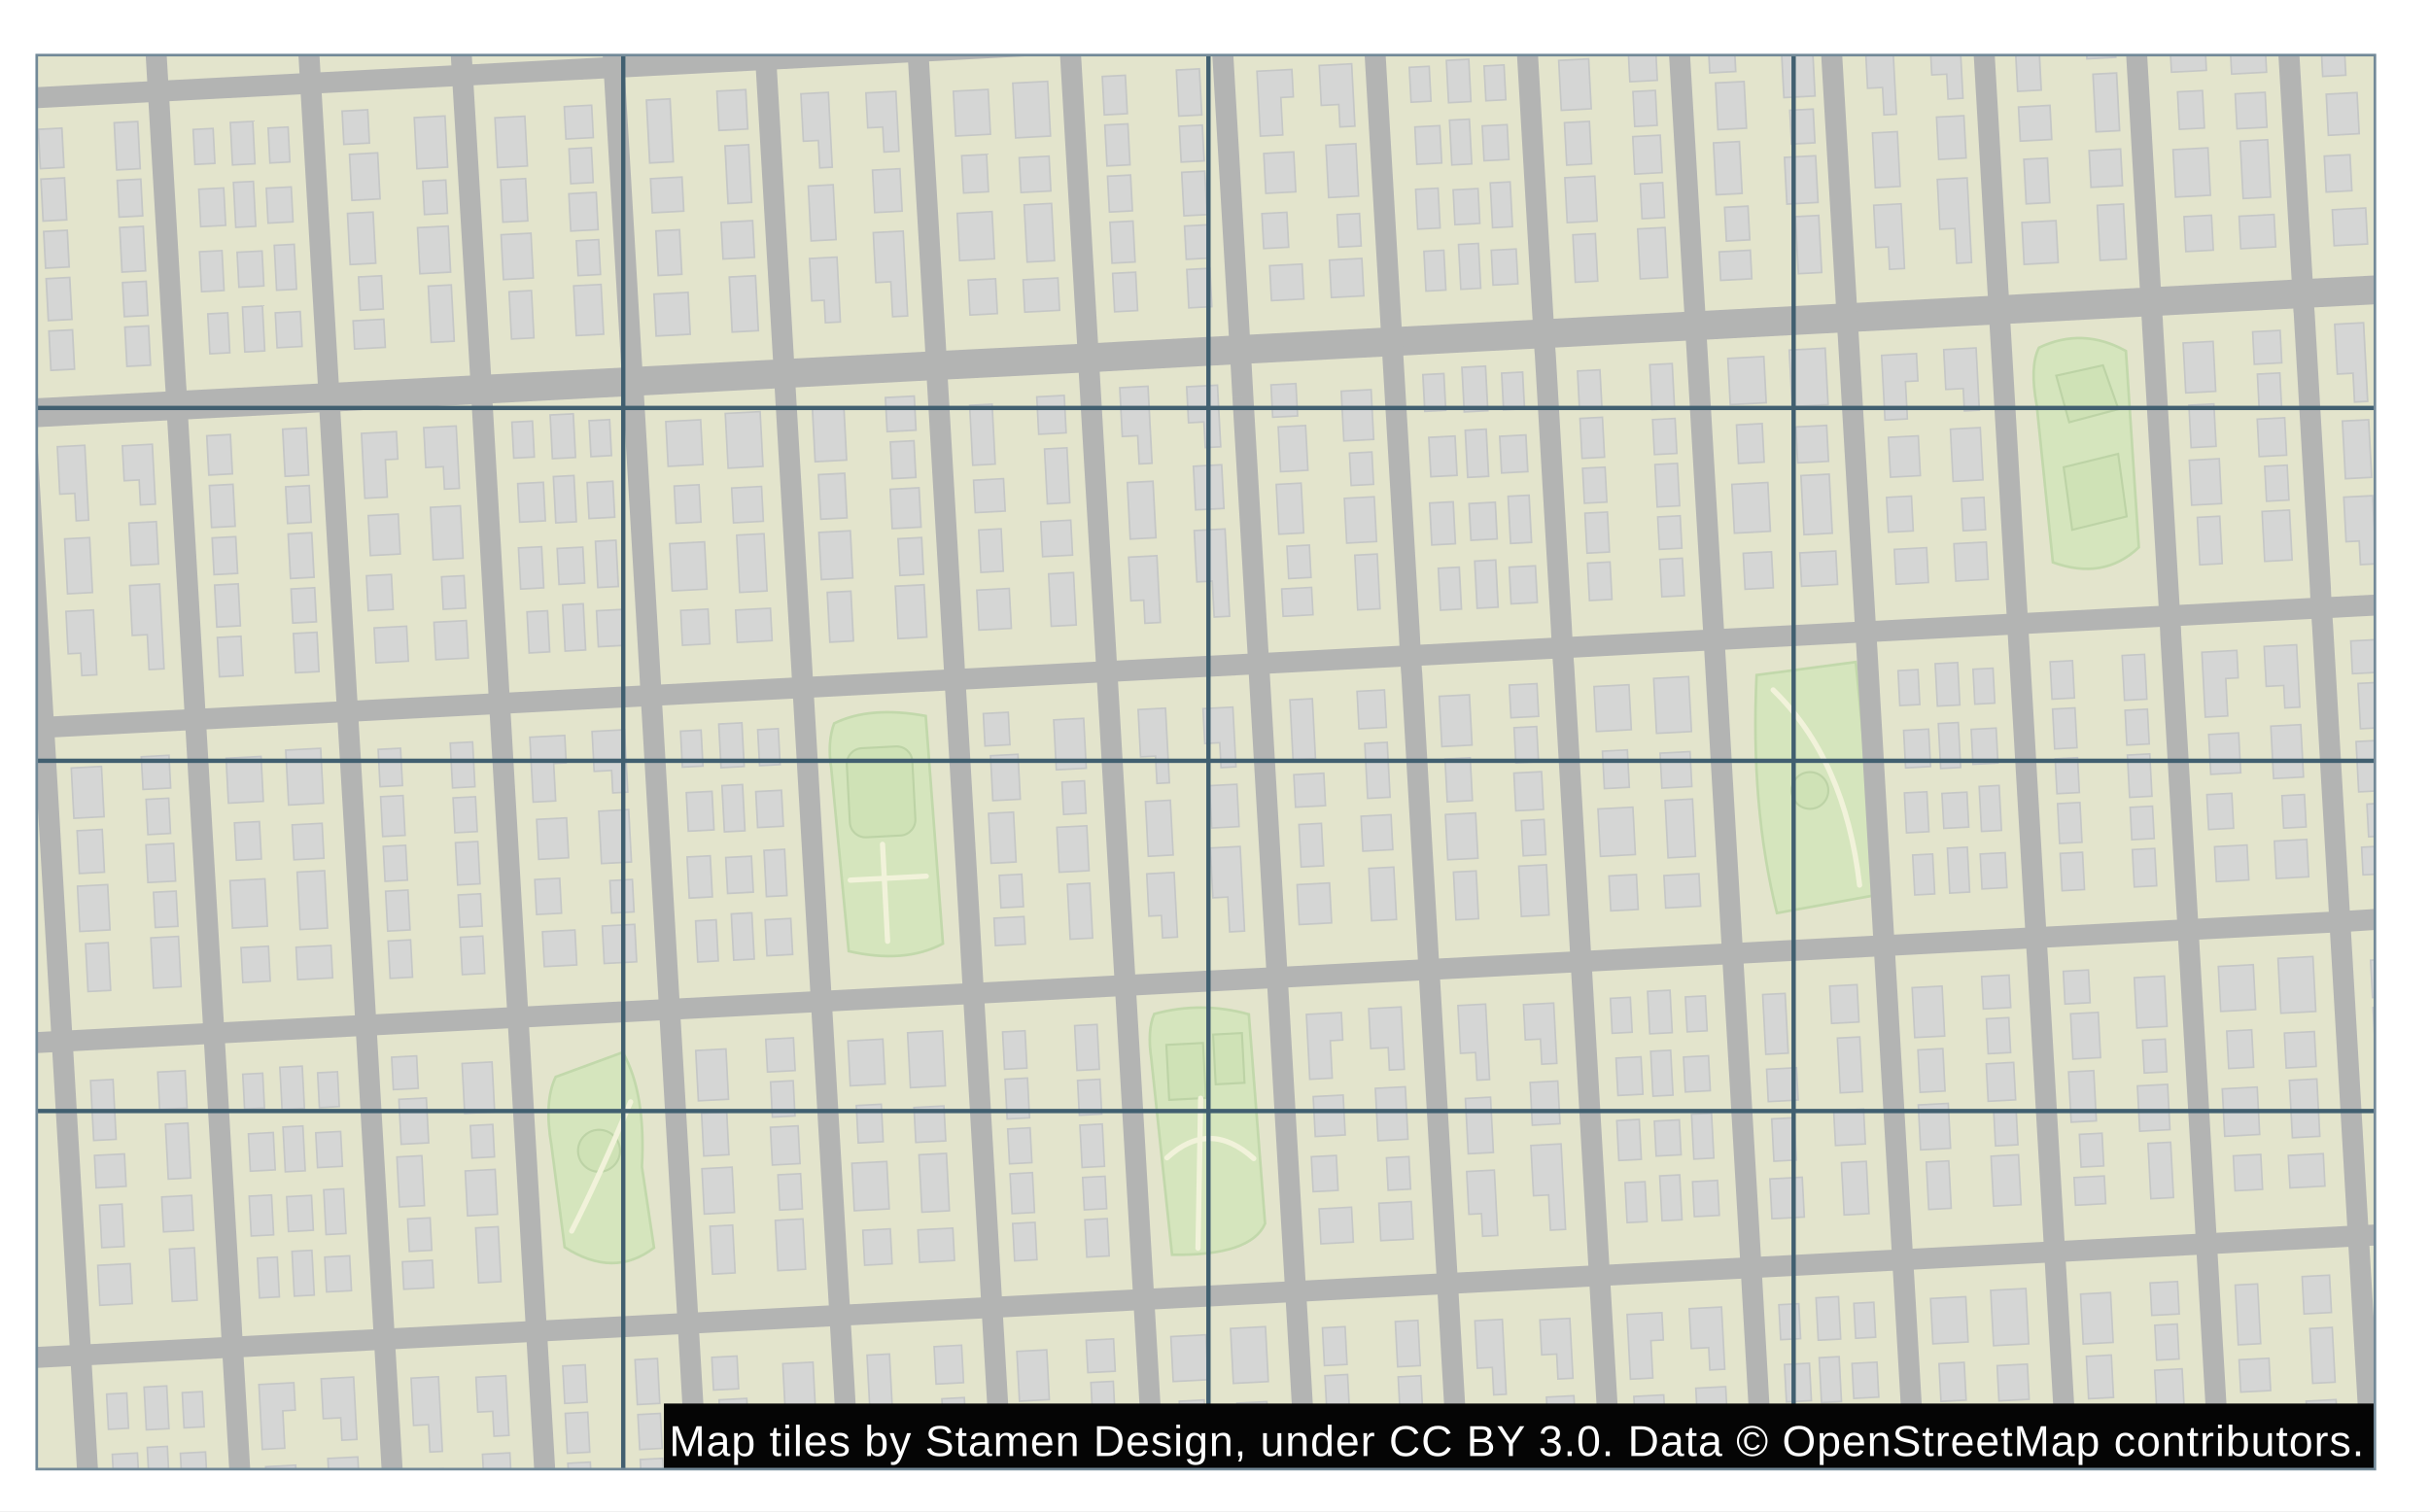
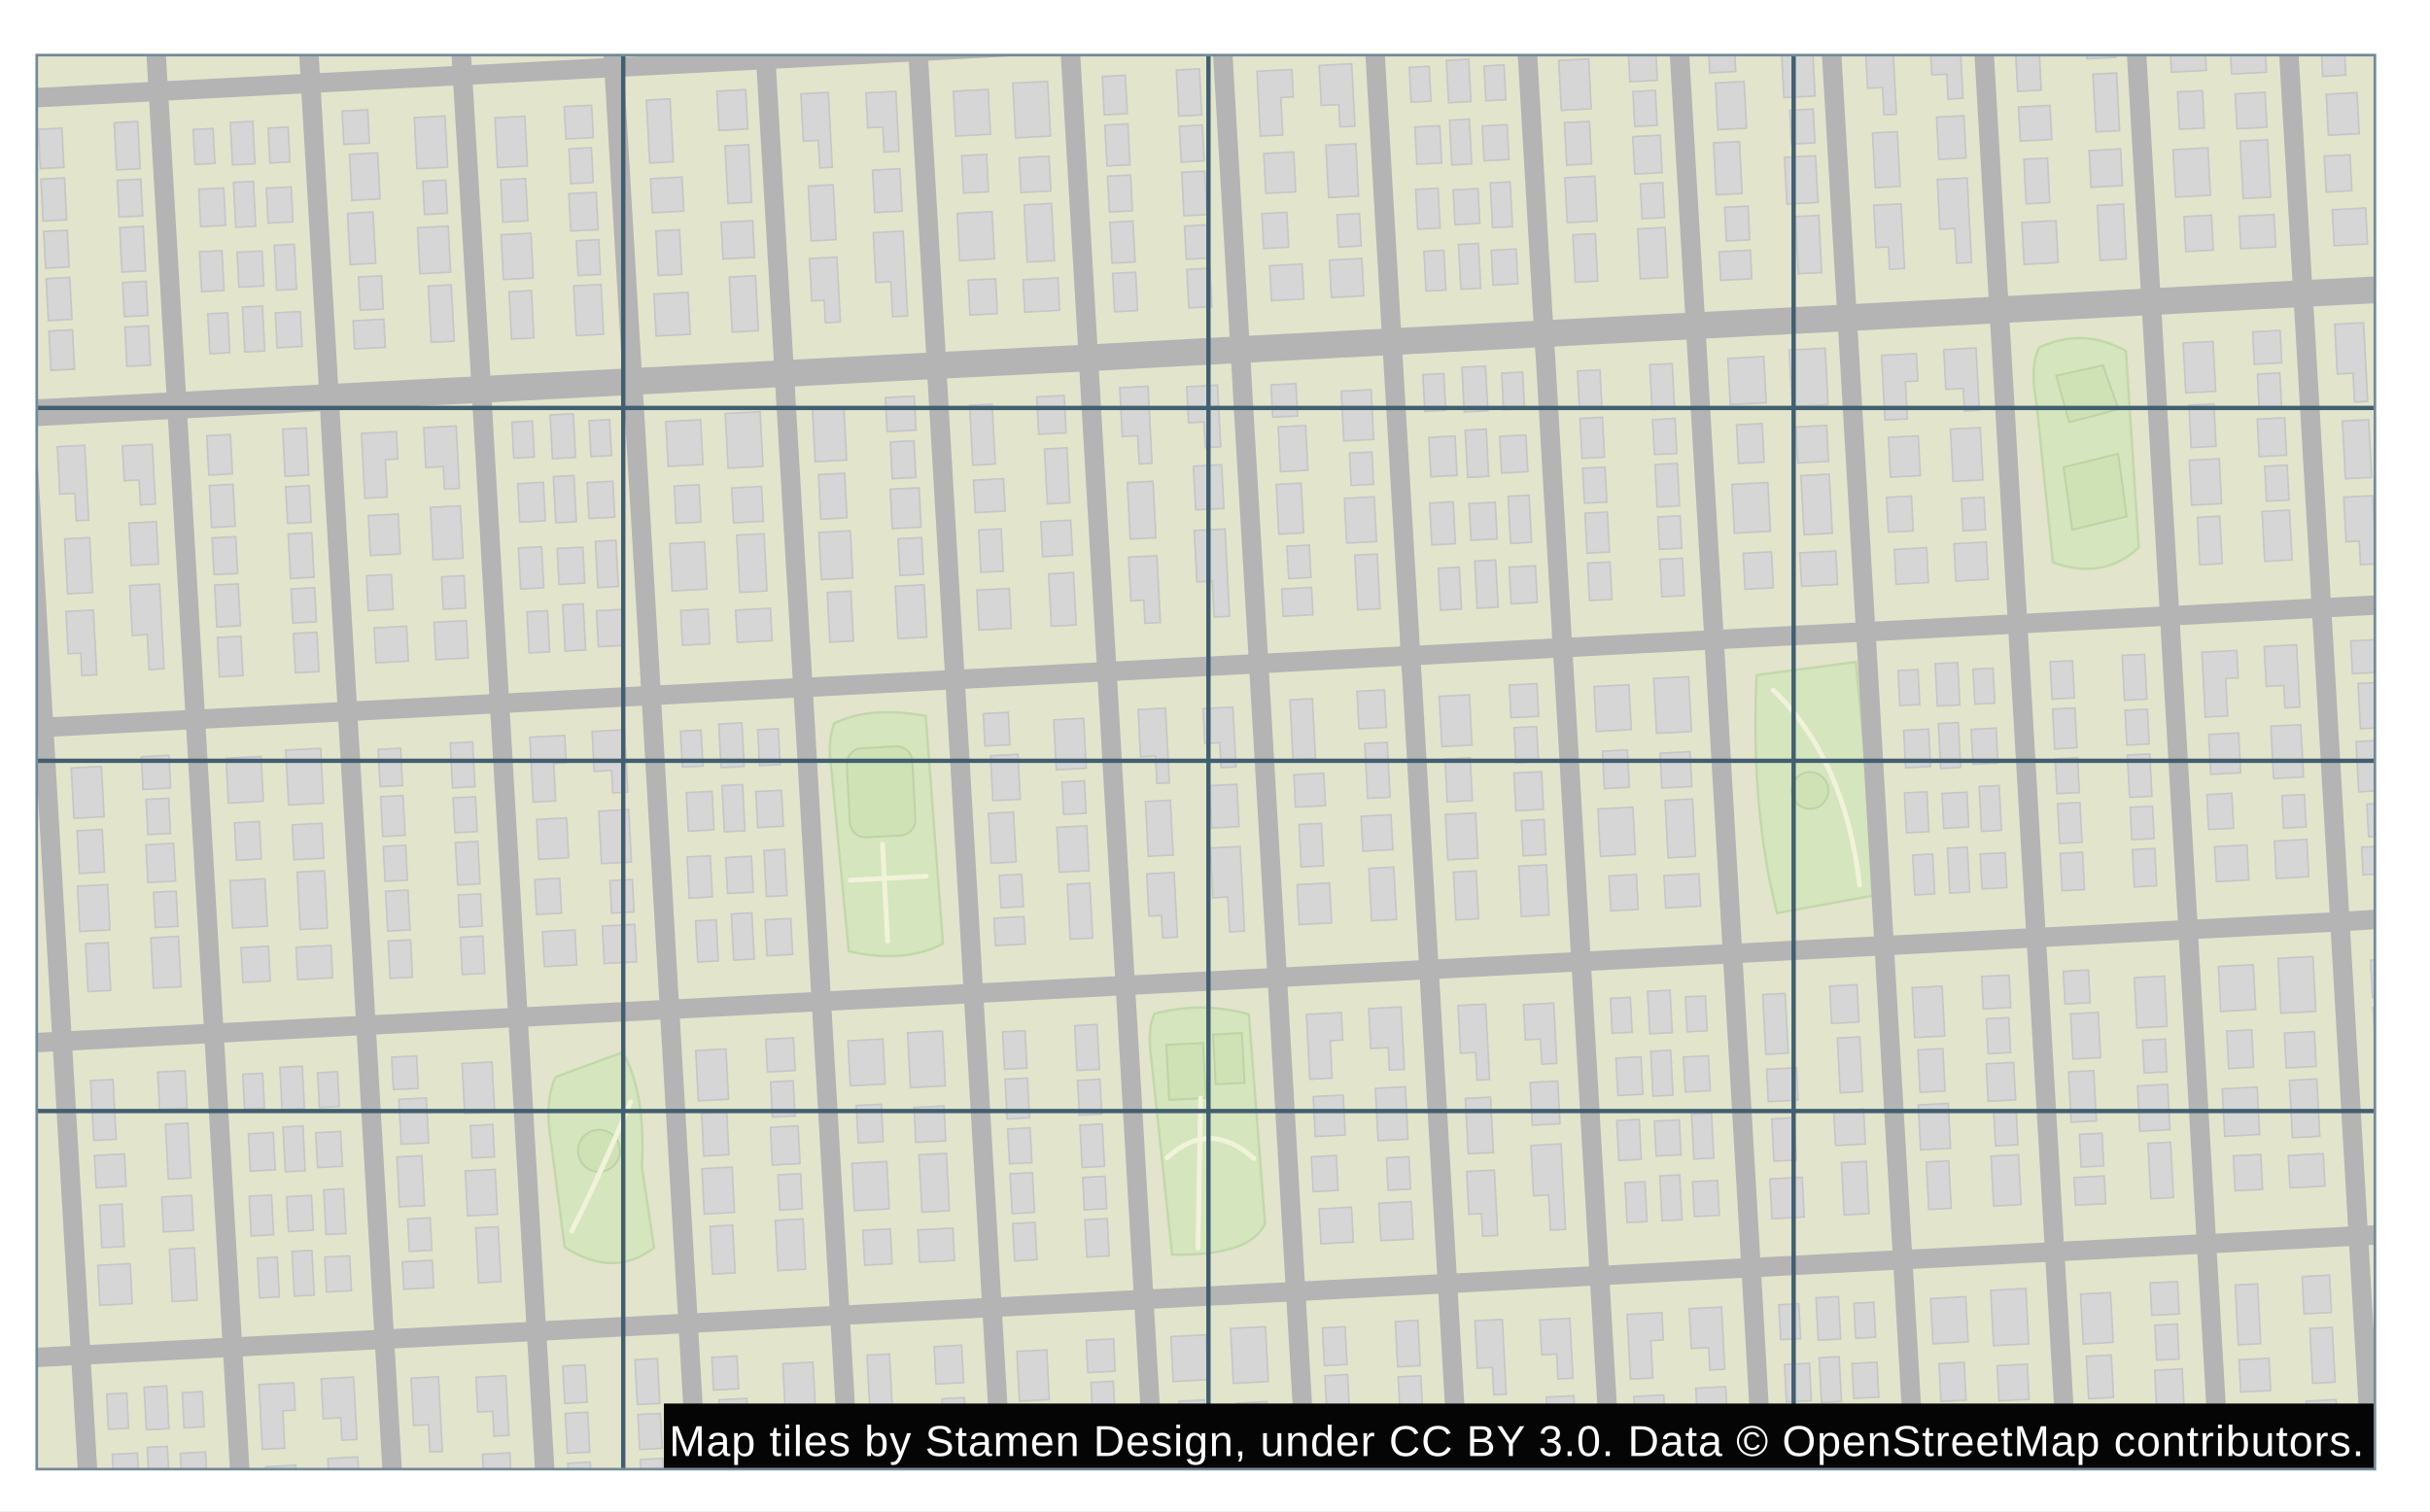
- <svg xmlns="http://www.w3.org/2000/svg" width="926" height="576" viewBox="0 0 926 576" role="img" aria-labelledby="title desc">
+ <svg xmlns="http://www.w3.org/2000/svg" width="1000" height="622.03" viewBox="0 0 926 576" role="img" aria-labelledby="title desc">
  <defs>
    <clipPath id="map-clip">
      <rect x="14" y="21" width="891" height="539" />
    </clipPath>
    <symbol id="houses-a" viewBox="0 0 42 100">
      <g class="building">
        <rect x="2" y="4" width="9" height="15" />
        <rect x="2" y="23" width="9" height="16" />
        <rect x="2" y="43" width="9" height="14" />
        <rect x="2" y="61" width="9" height="16" />
        <rect x="2" y="81" width="9" height="15" />
        <rect x="31" y="3" width="9" height="18" />
        <rect x="31" y="25" width="9" height="14" />
        <rect x="31" y="43" width="9" height="17" />
        <rect x="31" y="64" width="9" height="13" />
        <rect x="31" y="81" width="9" height="15" />
      </g>
    </symbol>
    <symbol id="houses-b" viewBox="0 0 42 100">
      <g class="building">
        <rect x="1" y="6" width="12" height="20" />
        <rect x="2" y="31" width="10" height="17" />
        <rect x="1" y="53" width="12" height="18" />
        <rect x="3" y="76" width="9" height="19" />
        <rect x="29" y="3" width="11" height="13" />
        <rect x="30" y="20" width="9" height="14" />
        <rect x="29" y="38" width="11" height="15" />
        <rect x="31" y="57" width="9" height="14" />
        <rect x="29" y="75" width="11" height="20" />
      </g>
    </symbol>
    <symbol id="houses-c" viewBox="0 0 42 100">
      <g class="building">
        <rect x="2" y="5" width="8" height="14" />
        <rect x="17" y="3" width="9" height="17" />
        <rect x="32" y="6" width="8" height="14" />
        <rect x="3" y="29" width="10" height="15" />
        <rect x="17" y="27" width="8" height="18" />
        <rect x="30" y="30" width="10" height="14" />
        <rect x="2" y="54" width="9" height="16" />
        <rect x="17" y="55" width="10" height="14" />
        <rect x="32" y="53" width="8" height="18" />
        <rect x="4" y="79" width="8" height="16" />
        <rect x="18" y="77" width="8" height="18" />
        <rect x="31" y="80" width="10" height="14" />
      </g>
    </symbol>
    <symbol id="houses-d" viewBox="0 0 42 100">
      <g class="building">
        <path d="M2 4H13V34H8V23H2ZM28 5H40V29H34V19H28Z" />
        <rect x="3" y="41" width="10" height="22" />
        <rect x="29" y="36" width="11" height="17" />
        <path d="M2 70H13V96H7V87H2ZM28 61H40V95H34V81H28Z" />
      </g>
    </symbol>
    <symbol id="houses-e" viewBox="0 0 42 100">
      <g class="building">
        <rect x="2" y="5" width="14" height="18" />
        <rect x="26" y="3" width="14" height="22" />
        <rect x="4" y="31" width="10" height="15" />
        <rect x="27" y="33" width="12" height="14" />
        <rect x="1" y="54" width="14" height="19" />
        <rect x="28" y="52" width="11" height="23" />
        <rect x="4" y="81" width="11" height="14" />
        <rect x="26" y="82" width="14" height="13" />
      </g>
    </symbol>
    <symbol id="houses-f" viewBox="0 0 42 100">
      <g class="building">
        <rect x="1" y="3" width="10" height="13" />
        <rect x="3" y="20" width="11" height="18" />
        <rect x="1" y="43" width="10" height="20" />
        <rect x="4" y="68" width="9" height="13" />
        <rect x="1" y="85" width="12" height="11" />
        <rect x="29" y="7" width="12" height="20" />
        <rect x="31" y="32" width="9" height="13" />
        <rect x="28" y="50" width="12" height="18" />
        <rect x="31" y="73" width="9" height="22" />
      </g>
    </symbol>
    <symbol id="houses-g" viewBox="0 0 42 100">
      <g class="building">
        <path d="M2 4H16V15H11V30H2ZM27 3H40V28H34V19H27Z" />
        <rect x="3" y="37" width="12" height="16" />
        <rect x="28" y="35" width="12" height="21" />
        <rect x="1" y="61" width="10" height="14" />
        <rect x="31" y="63" width="9" height="13" />
        <rect x="3" y="82" width="13" height="14" />
        <rect x="27" y="81" width="13" height="15" />
      </g>
    </symbol>
    <symbol id="houses-h" viewBox="0 0 42 100">
      <g class="building">
        <rect x="2" y="5" width="9" height="24" />
        <rect x="2" y="35" width="12" height="13" />
        <rect x="3" y="55" width="9" height="17" />
        <rect x="1" y="79" width="13" height="16" />
        <rect x="29" y="3" width="11" height="15" />
        <rect x="31" y="24" width="9" height="22" />
        <rect x="28" y="53" width="12" height="14" />
        <rect x="30" y="74" width="10" height="21" />
      </g>
    </symbol>
    <style>
      .building{fill:#d5d6d5;stroke:#c5c7c6;stroke-width:.65;vector-effect:non-scaling-stroke}
      .park{fill:#d5e5bd;stroke:#c2d8ab;stroke-width:1;vector-effect:non-scaling-stroke}
      .park-detail{fill:#cfe2b6;stroke:#bdd3a6;stroke-width:.8;vector-effect:non-scaling-stroke}
      .park-path{fill:none;stroke:#f1f2da;stroke-width:2;stroke-linecap:round;vector-effect:non-scaling-stroke}
      .road-casing{fill:none;stroke:#b3b4b3;stroke-linecap:butt;stroke-linejoin:round;vector-effect:non-scaling-stroke}
      /* #b3b4b3 is the exact dark road grey sampled from boundary-issue.png. */
      .grid{fill:none;stroke:#415f70;stroke-width:1.65;vector-effect:non-scaling-stroke}
      .attribution{fill:#fff;font-family:Arial,Helvetica,sans-serif;font-size:16.5px;font-weight:400;letter-spacing:.38px}
    </style>
  </defs>
  <rect width="926" height="576" fill="#fff" />
  <g id="map" clip-path="url(#map-clip)">
    <rect x="14" y="21" width="891" height="539" fill="#e3e4cc" />
    <g id="varied-houses" transform="rotate(-3)">
      <g id="north-houses">
        <use href="#houses-a" x="10" y="46" width="42" height="100" />
        <use href="#houses-c" x="69" y="48" width="40" height="96" />
        <use href="#houses-f" x="127" y="46" width="41" height="98" />
        <use href="#houses-b" x="185" y="49" width="40" height="95" />
        <use href="#houses-h" x="242" y="46" width="42" height="100" />
        <use href="#houses-d" x="301" y="47" width="40" height="97" />
        <use href="#houses-e" x="359" y="49" width="40" height="95" />
        <use href="#houses-a" x="416" y="47" width="41" height="98" />
        <use href="#houses-g" x="475" y="46" width="40" height="100" />
        <use href="#houses-c" x="532" y="49" width="42" height="95" />
        <use href="#houses-b" x="591" y="47" width="40" height="98" />
        <use href="#houses-f" x="648" y="46" width="42" height="99" />
        <use href="#houses-d" x="707" y="49" width="40" height="95" />
        <use href="#houses-h" x="764" y="46" width="42" height="100" />
        <use href="#houses-e" x="823" y="48" width="40" height="97" />
        <use href="#houses-g" x="880" y="46" width="42" height="98" />
      </g>
      <g id="upper-middle-houses">
        <use href="#houses-d" x="11" y="167" width="40" height="96" />
        <use href="#houses-a" x="68" y="166" width="42" height="100" />
        <use href="#houses-g" x="127" y="168" width="40" height="96" />
        <use href="#houses-c" x="184" y="166" width="42" height="98" />
        <use href="#houses-e" x="243" y="169" width="40" height="95" />
        <use href="#houses-b" x="300" y="166" width="42" height="100" />
        <use href="#houses-h" x="359" y="168" width="40" height="97" />
        <use href="#houses-d" x="416" y="166" width="42" height="98" />
        <use href="#houses-f" x="475" y="169" width="40" height="95" />
        <use href="#houses-c" x="532" y="166" width="42" height="100" />
        <use href="#houses-a" x="591" y="168" width="40" height="97" />
        <use href="#houses-e" x="648" y="166" width="42" height="98" />
        <use href="#houses-g" x="707" y="169" width="40" height="95" />
        <use href="#houses-b" x="823" y="167" width="40" height="98" />
        <use href="#houses-d" x="880" y="166" width="42" height="100" />
      </g>
      <g id="central-houses">
        <use href="#houses-b" x="10" y="288" width="42" height="96" />
        <use href="#houses-e" x="69" y="286" width="40" height="100" />
        <use href="#houses-a" x="126" y="289" width="42" height="95" />
        <use href="#houses-g" x="185" y="286" width="40" height="98" />
        <use href="#houses-c" x="242" y="287" width="42" height="98" />
        <use href="#houses-f" x="359" y="286" width="40" height="100" />
        <use href="#houses-d" x="416" y="289" width="42" height="95" />
        <use href="#houses-h" x="475" y="286" width="40" height="98" />
        <use href="#houses-b" x="532" y="288" width="42" height="96" />
        <use href="#houses-e" x="591" y="286" width="40" height="100" />
        <use href="#houses-c" x="707" y="287" width="40" height="98" />
        <use href="#houses-a" x="764" y="289" width="42" height="95" />
        <use href="#houses-g" x="823" y="286" width="40" height="100" />
        <use href="#houses-f" x="880" y="288" width="42" height="96" />
      </g>
      <g id="lower-middle-houses">
        <use href="#houses-h" x="11" y="406" width="40" height="100" />
        <use href="#houses-c" x="68" y="409" width="42" height="95" />
        <use href="#houses-f" x="127" y="406" width="40" height="98" />
        <use href="#houses-b" x="242" y="408" width="42" height="96" />
        <use href="#houses-e" x="300" y="406" width="40" height="100" />
        <use href="#houses-a" x="359" y="409" width="40" height="95" />
        <use href="#houses-g" x="475" y="406" width="40" height="100" />
        <use href="#houses-d" x="532" y="408" width="42" height="96" />
        <use href="#houses-c" x="591" y="406" width="40" height="98" />
        <use href="#houses-h" x="648" y="409" width="42" height="95" />
        <use href="#houses-b" x="707" y="406" width="40" height="100" />
        <use href="#houses-f" x="764" y="408" width="42" height="96" />
        <use href="#houses-e" x="823" y="406" width="40" height="98" />
        <use href="#houses-a" x="880" y="409" width="42" height="95" />
      </g>
      <g id="south-houses">
        <use href="#houses-c" x="10" y="528" width="42" height="96" />
        <use href="#houses-g" x="69" y="526" width="40" height="100" />
        <use href="#houses-d" x="126" y="529" width="42" height="95" />
        <use href="#houses-a" x="185" y="526" width="40" height="98" />
        <use href="#houses-f" x="242" y="528" width="42" height="96" />
        <use href="#houses-h" x="301" y="526" width="40" height="100" />
        <use href="#houses-b" x="358" y="529" width="42" height="95" />
        <use href="#houses-e" x="417" y="526" width="40" height="98" />
        <use href="#houses-a" x="474" y="528" width="42" height="96" />
        <use href="#houses-d" x="533" y="526" width="40" height="100" />
        <use href="#houses-g" x="590" y="529" width="42" height="95" />
        <use href="#houses-c" x="649" y="526" width="40" height="98" />
        <use href="#houses-e" x="706" y="528" width="42" height="96" />
        <use href="#houses-b" x="765" y="526" width="40" height="100" />
        <use href="#houses-h" x="822" y="529" width="42" height="95" />
        <use href="#houses-f" x="881" y="526" width="40" height="98" />
      </g>
    </g>
    <g id="varied-parks" transform="rotate(-3)">
      <g id="community-park">
        <path class="park" d="M419 409Q437 405 455 411L457 491Q451 503 421 501L417 426Q416 415 419 409Z" />
        <path class="park-detail" d="M423 421H437V442H423ZM441 418H452V437H441Z" />
        <path class="park-path" d="M421 464Q438 450 454 466M431 499L435 442" />
      </g>
      <g id="school-park">
        <path class="park" d="M303 292Q317 286 338 291L340 378Q325 385 304 379L301 309Q300 299 303 292Z" />
        <rect class="park-detail" x="307" y="302" width="25" height="34" rx="6" />
        <path class="park-path" d="M306 352H335M319 339V376" />
      </g>
      <g id="pocket-park">
        <path class="park" d="M190 421L216 413Q224 429 221 457L224 488Q208 499 190 486L187 447Q185 430 190 421Z" />
        <circle class="park-detail" cx="205" cy="450" r="8" />
        <path class="park-path" d="M193 480Q204 461 218 432" />
      </g>
      <g id="garden-park">
        <path class="park" d="M769 173Q786 166 802 176L803 251Q789 263 770 255L767 195Q765 180 769 173Z" />
        <path class="park-detail" d="M775 184L793 181L798 198L779 202ZM776 219L797 215L799 239L778 243Z" />
      </g>
      <g id="linear-park">
        <path class="park" d="M655 292L693 289L697 378L658 383Q650 342 655 292Z" />
        <path class="park-path" d="M661 298Q687 326 690 374" />
        <circle class="park-detail" cx="673" cy="337" r="7" />
      </g>
    </g>
    <g id="uniform-major-road">
      <path id="uniform-major-road-casing" class="road-casing" d="M14 157.32L67.41 154.53L125.4 151.49L183.44 148.43L241.04 145.42L298.88 142.38L356.9 139.33L414.74 136.41L472.57 133.26L530.45 130.23L588.34 127.19L646.12 124.16L703.9 121.12L761.85 118.09L819.54 115L877.42 111.9L905 110.5" stroke-width="11" />
    </g>
    <path id="residential-road-casing" class="road-casing" d="M523.4 10.51L523.75 16.46L523.81 17.39L529.98 122.21L530.06 123.52L530.24 126.61L530.4 129.32L530.45 130.23M689.91 -116.45L690.14 -112.41L696.48 -4.73L696.85 1.41L697.17 6.91L699.7 49.85L701.07 73.14L703.44 113.31L703.5 114.39L703.84 120.22L703.9 121.12M111.65 -82.44L111.76 -80.63L117.99 25.41L118.36 31.75L118.74 38.24L125.03 144.82L125.34 150.58L125.4 151.49M458.55 -104.31L458.84 -99.93L465.17 7.13L465.55 13.54L465.9 19.58L472.19 126.48L472.51 132.36L472.57 133.26M227.03 -92.17L227.33 -87.17L233.97 25.69L239.39 117.47L240.69 139.14L240.99 144.51L241.04 145.42M400.75 -101.28L401.08 -96.57L402.63 -70.06L405.58 -19.77L407.31 10.1L407.69 16.58L408.04 22.51L413.22 110.42L414.36 129.56L414.69 135.4L414.74 136.41M284.86 -95.2L285.13 -90.63L285.18 -89.76L291.47 16.8L291.81 22.66L292.13 28.07L298.5 135.95L298.82 141.48L298.88 142.38M574.34 -110.38L574.58 -106.37L580.4 -7.72L580.47 -6.46L580.6 -4.29L580.96 1.93L581.29 7.47L581.63 13.26L587.87 119.24L587.95 120.47L588.29 126.28L588.34 127.19M342.87 -98.24L343.1 -94.39L349.38 12.22L349.46 13.58L349.82 19.61L350.14 25.2L356.47 131.81L356.53 132.91L356.81 138.43L356.9 139.33M754.75 -1.63L755.07 3.87L755.6 12.97L756.18 21.87L761.35 110.5L761.43 111.57L761.75 117.18L761.85 118.09M169.28 -89.14L169.58 -84.07L172.54 -34.66L175.86 22.37L176.23 28.72M863.63 -125.56L863.91 -120.82L863.92 -120.54L870.19 -14.03L870.55 -7.71L870.95 -0.91L877.16 104.63L877.2 105.25L877.42 108.97M53.37 -83.05L53.62 -78.81L53.68 -77.8L59.95 28.39L60.33 34.8M2.5 37.83L2.18 31.54L-0.67 -15.78M956.47 467.86L950.74 468.36L903.64 470.83L898.67 471.08L893.5 471.35L846.74 473.81L840.84 474.12L833.87 474.48L788.38 476.86L782.97 477.15L776.5 477.49L730.32 479.9L725.05 480.18L719 480.49L672.81 482.91L667.28 483.2L661.15 483.52L614.53 485.97L609.5 486.23L603.58 486.54L556.98 488.98L551.6 489.27L545.55 489.58L499.16 492.01L493.74 492.29L487.54 492.62L464.8 493.81L441.13 495.05L435.86 495.32L429.41 495.66L384.13 498.04L378 498.36L371.64 498.69L320.06 501.39L267.89 504.13L262.21 504.42L256.04 504.74L209.46 507.18L204.44 507.44L198.41 507.76L151.27 510.23L146.48 510.49L140.43 510.8L93.62 513.25L88.6 513.51L82.76 513.82L35.83 516.29L30.76 516.55L24.42 516.88L12.11 517.52L6.02 517.84M2.5 37.83L2.89 43.96L2.98 45.52L9.16 150.43L9.2 151.3L9.32 153.42L9.51 156.65L9.57 157.57M632.09 -113.41L632.38 -109.24L637.7 -18.34L638.69 -1.61L639.05 4.44L639.36 9.76L645.65 115.93L645.75 117.43L646.07 123.25L646.12 124.16M356.9 139.33L356.92 140.24L357.24 145.78L363.57 253.02L363.91 259.04L364.26 264.77L365.91 292.14L369.27 349.26L370.57 371.97L370.96 378.68L371.3 384.4L373.51 421.61L375.49 455.29L377.62 491.78L378 498.36L378.34 504.01L382.51 574.79L384.57 609.92L385.06 618.09L385.48 625.21L391.73 731.43L391.94 735L392.11 737.82L392.42 743.15L398.74 850.57L399.14 857.24L399.49 863.21L405.8 970.42L406.19 976.93M1006.56 344.99L1001.12 345.27L988.62 345.87L968.6 346.85L954.4 347.52L949.17 347.76L943.19 348.12L920.49 349.48L897.49 350.97L891.66 351.34L885.11 351.68L833.83 354.37L781.9 357.1L775.91 357.41L769.48 357.75L723.55 360.17L718 360.46L712.04 360.77L665.54 363.21L660.22 363.49L654.16 363.81L608.06 366.23L602.49 366.52L596.27 366.85L550.17 369.27L544.54 369.56L538.08 369.9L491.89 372.33L486.72 372.6L480.48 372.93L476.75 373.12L449.46 374.55L434.06 375.36L428.82 375.64L422.64 375.96L376.88 378.37L370.96 378.68L364.13 379.04L318.23 381.44L313 381.71L307.33 382.01L260.57 384.47L255.15 384.75L249.21 385.07L202.99 387.49L197.39 387.78L190.91 388.12L144.22 390.57L139.46 390.82L133.05 391.16L86.4 393.61L81.53 393.87L75.59 394.18L29.03 396.63L23.69 396.91L17.32 397.24L5.27 397.87L-1.04 398.2M-30.53 39.56L-22.21 39.13M-22.21 39.13L-20.14 39.02M847.87 593.86L848.31 601.22L854.54 706.8L854.78 710.81L854.91 713.57L855.26 719.47L861.55 826.53L861.92 832.97L862.27 838.82L868.57 946.07L868.96 952.71L869.31 958.56L875.62 1066.09L875.99 1072.39L876.33 1078.08L882.67 1185.93L883.03 1192.18L883.35 1197.58L888.58 1286.59L888.81 1290.47L889.6 1304.09L889.67 1305.19L889.89 1308.81L889.99 1310.65L890.05 1311.69L890.11 1312.71L890.27 1315.5L890.41 1318.27L896.68 1424.43L897.09 1431.38L897.4 1436.61L897.43 1437.26L903.75 1544.76L904.11 1550.93M805.78 -122.53L806.05 -118.03L806.15 -116.29L811.5 -25.21L811.61 -23.31L811.92 -18.03L812.35 -10.64L812.7 -4.67L813.07 1.55L819.3 107.55L819.33 108.23L819.54 111.73M790.03 596.89L790.46 604.12L790.52 605.2L796.72 710.05L796.93 713.58L797.09 716.61L797.4 721.99L803.7 828.8L804.12 836L804.47 841.91L811.18 955.74M16.64 277.26L-1.4 278.21L-2.12 278.25L-8.09 278.56M928.34 -10.74L928.73 -4.17L930.1 19.16L932.64 62.45L934.93 101.29L935.02 102.64L935.19 105.83M-8.09 278.56L-16.42 279M-16.42 279L-22.56 279.32L-23.63 279.38L-41.09 280.29M-9.37 398.64L-15.72 398.97L-34.03 399.94L-91.93 402.98L-145.25 405.78L-149.87 406.02L-155.44 406.31L-202.65 408.79L-207.7 409.05L-213.36 409.35L-260.89 411.85L-265.47 412.08L-271.12 412.38L-318.42 414.86L-323.41 415.12L-329.02 415.42L-334.63 415.71L-344.18 416.21L-376.17 417.9L-381.25 418.17L-386.89 418.46L-439.17 421.21L-497.01 424.24L-554.8 427.28L-612.69 430.31L-670.63 433.35L-723.36 436.14L-728.34 436.5M-1.04 398.2L-9.37 398.64M-26.97 519.57L-32.26 519.85L-77.47 522.22L-80.1 522.36L-84.88 522.61L-89.99 522.88L-91.31 522.95L-134.39 525.19L-142.81 525.63L-148.71 525.94L-200.63 528.66L-258.41 531.69L-316.35 534.73L-374.2 537.75L-432.1 540.79L-489.96 543.82L-547.76 546.85L-605.63 549.88L-663.56 552.91L-712.79 555.49L-717.22 555.69M6.02 517.84L-2.31 518.28M-55.21 40.86L-38.05 39.96L-37.04 39.9L-30.53 39.56M2.5 37.83L8.42 37.53L54.38 35.11L60.33 34.8M877.42 108.97L877.54 111.1L877.58 111.9L877.63 112.91L877.81 115.9M819.95 118.63L820.12 121.49L820.19 122.07L820.25 123.7L826.46 228.77L826.81 234.76L827.15 240.47L827.2 241.99L833.83 354.37L834.22 361.53L840.41 466.89L840.84 474.12L841.2 480.37L841.26 481.34L846.64 572.84L846.75 574.81L847.39 585.66L847.87 593.86M-48.14 160.59L-48.08 161.51L-47.91 164.53L-47.76 167.01L-47.69 168.26L-41.53 272.75L-41.09 280.29L-40.63 287.97L-34.45 392.81L-34.03 399.94L-33.59 407.33L-27.39 512.51L-27.32 513.61L-26.97 519.57L-26.66 524.84L-26.53 526.92L-20.42 630.69L-20.37 631.47L-19.91 639.3L-19.48 646.49L-19.38 648.2L-13.28 751.73L-13.21 752.81L-12.84 759.04L-12.52 764.43L-12.42 766.3L-6.23 871.14L-6.17 872.18L-5.8 878.48L-5.46 884.22L-5.36 885.93L-5.11 890.21L-4.18 905.94L0.84 991.01L0.91 992.13L1.26 998.12L1.58 1003.54L1.7 1005.61L7.88 1110.33L7.96 1111.78L8.32 1117.88L8.65 1123.4L8.74 1124.93L14.95 1230.27L15.38 1237.55L15.83 1245.17L18.63 1292.72L21.99 1349.64L22.06 1350.73L22.25 1353.06M68.48 172.64L74.03 266.71L74.08 267.65L74.47 274.23L74.82 280.16L74.92 281.93L81.07 386.05L81.15 387.36L81.53 393.87L81.89 399.87L82 401.75L88.19 506.47L88.22 507.08L88.6 513.51L88.96 519.6L89.05 521.23L95.12 623.84L95.18 624.99L95.23 625.68L95.67 633.25L96.1 640.48L96.19 641.97L102.74 752.99L109.42 866.2L109.79 872.41L110.11 877.84L110.14 878.33L116.49 985.71L116.86 992.07L117.18 997.45L117.22 998.13L123.49 1104.35L123.53 1105.09L123.93 1111.83L124.27 1117.51L124.37 1119.1L130.54 1223.78L130.59 1224.53L131 1231.5L131.34 1237.41L131.46 1239.32L137.59 1343.14L137.67 1344.44L137.99 1350.03L138.05 1351.05L138.11 1352.05L138.43 1357.29L144.76 1464.44L145.13 1470.79L145.46 1476.33L151.74 1582.84L151.81 1583.98L152.18 1590.15M125.94 160.7L132.04 264.62L132.43 271.19L132.78 277.19L135.17 317L137.6 358.5L139.07 384.12L139.46 390.82L139.81 396.76L146.09 503.82L146.48 510.49L146.85 516.58L153.09 622.01L153.59 630.4M60.33 34.8L60.7 41.01L66.96 147.02L67.03 147.78L67.35 153.62L67.41 154.53M176.23 28.72L170.02 29.05L124.15 31.45L118.36 31.75L111.77 32.1L66.17 34.49L60.33 34.8M176.23 28.72L176.6 34.8L183.07 142.16L183.38 147.5L183.44 148.43M183.44 148.43L183.48 149.31L183.78 154.75L190.01 262.03L190.34 268.15L190.7 273.8L197.01 381.21L197.39 387.78L197.72 393.51L204.06 500.96L204.44 507.44L204.79 513.28L211 618.14L211.04 618.88L211.08 619.52L211.5 627.18L211.95 634.22L212.03 635.56L218.23 740.58L218.44 744.06L218.56 746.92L218.86 752.08L225.22 859.86L225.59 866.34L225.9 871.58L225.93 872.07L232.26 979.5L232.65 986.02L232.99 991.8L239.32 1099.27L239.7 1105.76L240.03 1111.25L246.36 1218.72L246.76 1225.45L247.1 1231.17L253.39 1337.91L253.42 1338.45L253.74 1343.97L253.8 1345L253.86 1346L254.17 1351.26L254.24 1352.33L260.46 1458.06L260.86 1464.72L261.19 1470.41L267.44 1576.46L267.89 1584.08L268.25 1589.96L268.33 1591.56L270.42 1627.03L270.53 1628.85L270.92 1635.6M241.04 145.42L241.1 146.32L241.45 151.73L247.8 259.11L248.1 265.12L248.51 271.42L254.76 378.13L255.15 384.75L255.51 390.9L261.82 497.75L262.21 504.42L262.57 510.43L268.76 615.35L268.79 616.01L269.27 624.16L269.68 631.02L269.71 631.47L269.78 632.68L275.93 737L276.17 741.13L276.33 743.89L276.69 749.98L282.98 856.67L283.37 863.31L283.73 869.33L290.04 976.28L290.44 982.99L290.8 989.14L297.11 1096.12L297.49 1102.72L297.85 1108.69L304.15 1215.55L304.56 1222.42L304.89 1228.24L310.15 1319.36L310.2 1320.17L311.07 1335.43L311.39 1340.95L311.45 1341.98L311.51 1342.97L311.86 1348.24L318.27 1455.14L318.67 1461.69L319.02 1467.66L325.28 1573.77L325.33 1574.73L325.71 1581.12M298.88 142.38L298.93 143.29L299.25 148.82L305.61 255.85L305.94 262.08L306.3 267.56L312.62 375.26L313 381.71L313.35 387.76L320.06 501.39L324.44 575.69L325.66 596.37L326.63 612.83L327.12 621.13L327.52 627.89L327.55 628.35L333.82 734.08L334.06 738.08L334.19 740.85L334.54 746.88L340.83 853.49L341.23 860.27L341.59 866.28L347.91 973.49L348.29 979.96L348.63 985.67L354.98 1093.25L355.36 1099.7L355.7 1105.42L362.02 1212.59L362.42 1219.4L362.77 1225.32L369.05 1331.76L369.09 1332.39L369.41 1337.91L369.47 1338.94L369.53 1339.94L369.84 1345.2L369.91 1346.45L376.15 1452.09L376.53 1458.66L376.86 1464.17L383.18 1571.27L383.19 1572.08L383.59 1574.71L384.04 1576.53L384.61 1577.99L385.26 1579.49L385.75 1580.83L386.16 1582.32L386.43 1584.26L386.46 1585.09L386.22 1587.23L385.25 1591.32L384.21 1595.2L383.14 1599.64L382.2 1603.79L381.44 1607.58L380.62 1611.91L379.9 1616L379.22 1620.21L378.64 1624.51L378.06 1629.18L377.59 1633.92L376.61 1649.93M414.74 136.41L414.79 137.2L414.92 139.3L415.12 142.74L416.32 163.12L421.45 249.9L421.78 256.01L422.14 261.7L428.43 369.04L428.82 375.64L429.17 381.55L431.25 416.92L435.48 488.72L435.86 495.32L436.23 501.48L442.4 606.38L442.44 607.02L442.91 615.06L443.31 621.8L443.34 622.31L443.42 623.59L449.6 728.07L449.83 732.04L449.96 734.79L450.32 740.96L456.61 847.81L456.98 854.21L457.35 860.32L463.64 967.32L464.03 973.9L464.38 979.86L470.67 1086.87L471.07 1093.63L471.46 1100.16L477.71 1206.35L478.12 1213.36L478.51 1219.25L484.74 1325.77L484.77 1326.33L485.1 1331.85L485.16 1332.88L485.21 1333.89L485.52 1339.14L485.59 1340.22L486.01 1347.47L486.37 1353.51L491.8 1445.8L492.2 1452.59M473.62 151.15L479.29 246.95L479.64 252.97L479.98 258.71L486.33 365.98L486.72 372.6L487.05 378.36L489.05 412.84L493.35 485.71L493.74 492.29L494.1 498.41L500.33 603.93L500.8 612.03L501.23 619.25L507.72 728.96L507.87 731.75L508.44 741.45L510.28 772.73L513.59 828.79L514.57 845.45L514.91 851.18L515.21 856.23L520.52 946.32L521.57 964.14L521.97 970.87L522.3 976.62L528.61 1084.05L528.77 1086.82M530.45 130.23L530.5 131.13L530.83 136.65L530.88 137.51L537.12 242.59L537.18 244.05L537.5 249.93L537.86 255.63L537.98 256.85L544.15 362.65L544.17 362.99L544.54 369.56L544.9 375.42L544.95 376.32L551.21 482.75L551.6 489.27L551.94 495.03L558.11 599.95L558.16 600.67L558.65 609L559.08 616.21L559.15 617.39L565.55 725.76L565.7 728.73M588.34 127.19L588.4 128.09L588.73 133.67L588.86 135.05L595 239.33L595.07 240.9L595.4 246.9L595.75 252.6L595.87 253.86L602.1 359.85L602.49 366.52L602.85 372.64L609.13 479.89L609.5 486.23L609.83 491.86L615.15 582.03L615.19 582.71L615.44 586.14L616.05 596.96L616.09 597.73L616.56 605.97L616.99 613.27L617.05 614.29L623.49 722.85L623.62 725.69M646.12 124.16L646.16 125.06L646.5 130.63L646.58 131.92L652.85 238.06L653.2 243.86L653.54 249.74L659.83 356.86L660.22 363.49L660.57 369.52L666.9 476.71L667.28 483.2L667.63 489.19L672.79 579.38L673.81 594.81L674.34 602.94L674.78 610.22L681.06 716.23L681.26 719.62L681.4 722.66M703.9 121.12L703.95 122.03L704.28 127.59L704.34 128.45L710.63 234.95L710.98 240.84L711.36 246.64L717.63 354.12L718 360.46L718.35 366.48L724.67 473.41L725.05 480.18L725.42 486.15L730.47 572.1L731.35 586.67L731.63 591.56L732.1 599.92L732.53 607.13L738.8 713.49L739.01 716.77L739.15 719.63L739.43 725.28L739.72 729.28L741.44 758.59L746.19 839.04L752.85 952.21L753.24 958.77L753.59 964.79L759.99 1072.74L760.29 1078.46L760.65 1083.91L762.03 1107.24L767.04 1192L767.4 1198.19L767.72 1203.67L774.08 1311.39L774.47 1316.71L774.49 1317.73L774.54 1318.72L774.75 1324.1L781.02 1430.41L781.43 1437.43L781.78 1443.29L788.47 1556.93L795.43 1675.12M761.85 118.09L761.86 118.99L762.19 124.54L768.35 229.16L768.51 231.53L768.87 237.79L769.22 243.86L775.38 348.4L775.48 349.77L775.52 350.46L775.91 357.41L776.31 363.75L776.35 364.26L782.36 466.73L782.56 470.17L782.97 477.15L783.34 483.35L788.62 572.99L789.41 586.49L789.47 587.46L789.54 588.59L790.03 596.89M-2.31 518.28L-8.46 518.6M472.57 133.26L472.62 134.17L473 139.89L473.62 151.15M125.4 151.49L125.45 152.39L125.77 157.8L125.94 160.7M67.41 154.53L67.46 155.43L67.78 160.85L67.89 162.71L68.48 172.64M-8.46 518.6L-22.12 519.31L-26.97 519.57M884.61 231.72L879.1 232.01L832.72 234.45L826.81 234.76L821.18 235.05L774.67 237.49L768.87 237.79L763.25 238.09L737.46 239.44L716.89 240.53L710.98 240.84L705.43 241.12L658.8 243.57L653.2 243.86L647.35 244.17L601.37 246.59L595.4 246.9L589.61 247.2L543.4 249.63L537.5 249.93L531.74 250.24L485.63 252.66L479.64 252.97L474.31 253.25L427.53 255.7L421.78 256.01L416.26 256.29L369.75 258.73L363.91 259.04L358.21 259.34L311.65 261.79L305.94 262.08L300.33 262.38L254.5 264.78L248.1 265.12L243 265.39L196.04 267.86L190.34 268.15M884.61 231.72L884.99 237.67L885.07 238.6L891.26 344.47L891.66 351.34L892.07 358.22L898.34 465.17L898.67 471.08L899.02 476.74L904.27 566.47L905.34 583.94L905.71 590.9L906.12 597.03L912.4 704.1L912.61 707.74L912.73 710.54L913.06 716.11L919.36 823.42L919.75 829.95L920.11 836.07L926.39 943.19L926.78 949.69L927.12 955.45L933.41 1062.57L933.81 1069.36L934.17 1075.43L940.85 1189.16L941.14 1194.25L947.41 1301.47L947.47 1302.51L947.72 1305.91M79.96 1350.04L79.8 1347.3L79.77 1346.84L78.68 1328.41L73.55 1241.36L73.14 1234.52L72.7 1227.13L66.51 1122.25L66.08 1114.86L65.61 1107.01L59.44 1002.55L59 995.1L58.57 987.76L52.4 883.11L51.95 875.45L51.51 868.17L45.33 763.37L45.23 761.83L44.89 756.02L44.5 749.35L44.45 748.54L38.33 644.88L38.26 643.6L37.82 636.28L37.35 628.19L37.32 627.65L31.2 524.04L31.11 522.61L30.76 516.55L30.38 510.16L30.34 509.51L24.15 404.56L24.04 402.71L23.69 396.91L23.31 390.49L23.26 389.61L17.09 284.96L16.64 277.26L16.21 269.98L14.12 234.44L11.83 195.8L10.01 165.14L9.94 163.89L9.62 158.48L9.57 157.57M-20.14 39.02L-15.66 38.78L-14.45 38.72L-6.34 38.29L2.5 37.83M935.19 105.83L935.32 108.08L935.36 108.8L935.43 109.88L935.59 112.5M935.59 112.5L935.76 115.63L935.83 116.22L937.9 151.33L940.03 187.29L942.05 222.32L942.42 228.69M877.81 115.9L877.96 118.45L878.04 119.12L884.25 224.41L884.27 225.47L884.61 231.72M819.54 111.73L819.69 114.14L819.73 115L819.79 115.95L819.95 118.63M190.34 268.15L184.72 268.45L137.62 270.92L132.43 271.19L126.41 271.5L97.11 273.04L79.98 273.94L74.47 274.23L68.73 274.53L21.55 277.01L16.64 277.26M523.4 10.51L519.69 10.7L517.04 10.84L470.92 13.26L465.55 13.54L459.22 13.88L413.37 16.28L407.69 16.58L401.39 16.91L356.95 19.24L354.69 19.36L349.82 19.61L344.23 19.91L341.86 20.03L296.69 22.4L291.81 22.66L286.41 22.94L233.97 25.69L181.38 28.45L176.23 28.72M942.42 228.69L936.65 228.98L913.58 230.2M913.58 230.2L890.51 231.42L884.61 231.72" stroke-width="8" />
  </g>
  <g id="geohash-grid" class="grid" aria-hidden="true">
    <path d="M237.5 21V560M460.5 21V560M683.5 21V560" />
    <path d="M14 155.5H905M14 290H905M14 423.5H905" />
  </g>
  <g id="map-attribution">
    <rect x="253" y="535" width="652" height="25" fill="#050505" />
    <text class="attribution" x="255" y="555">Map tiles by Stamen Design, under CC BY 3.0. Data © OpenStreetMap contributors.</text>
  </g>
  <rect x="14" y="21" width="891" height="539" fill="none" stroke="#728998" stroke-width="1" />
</svg>
